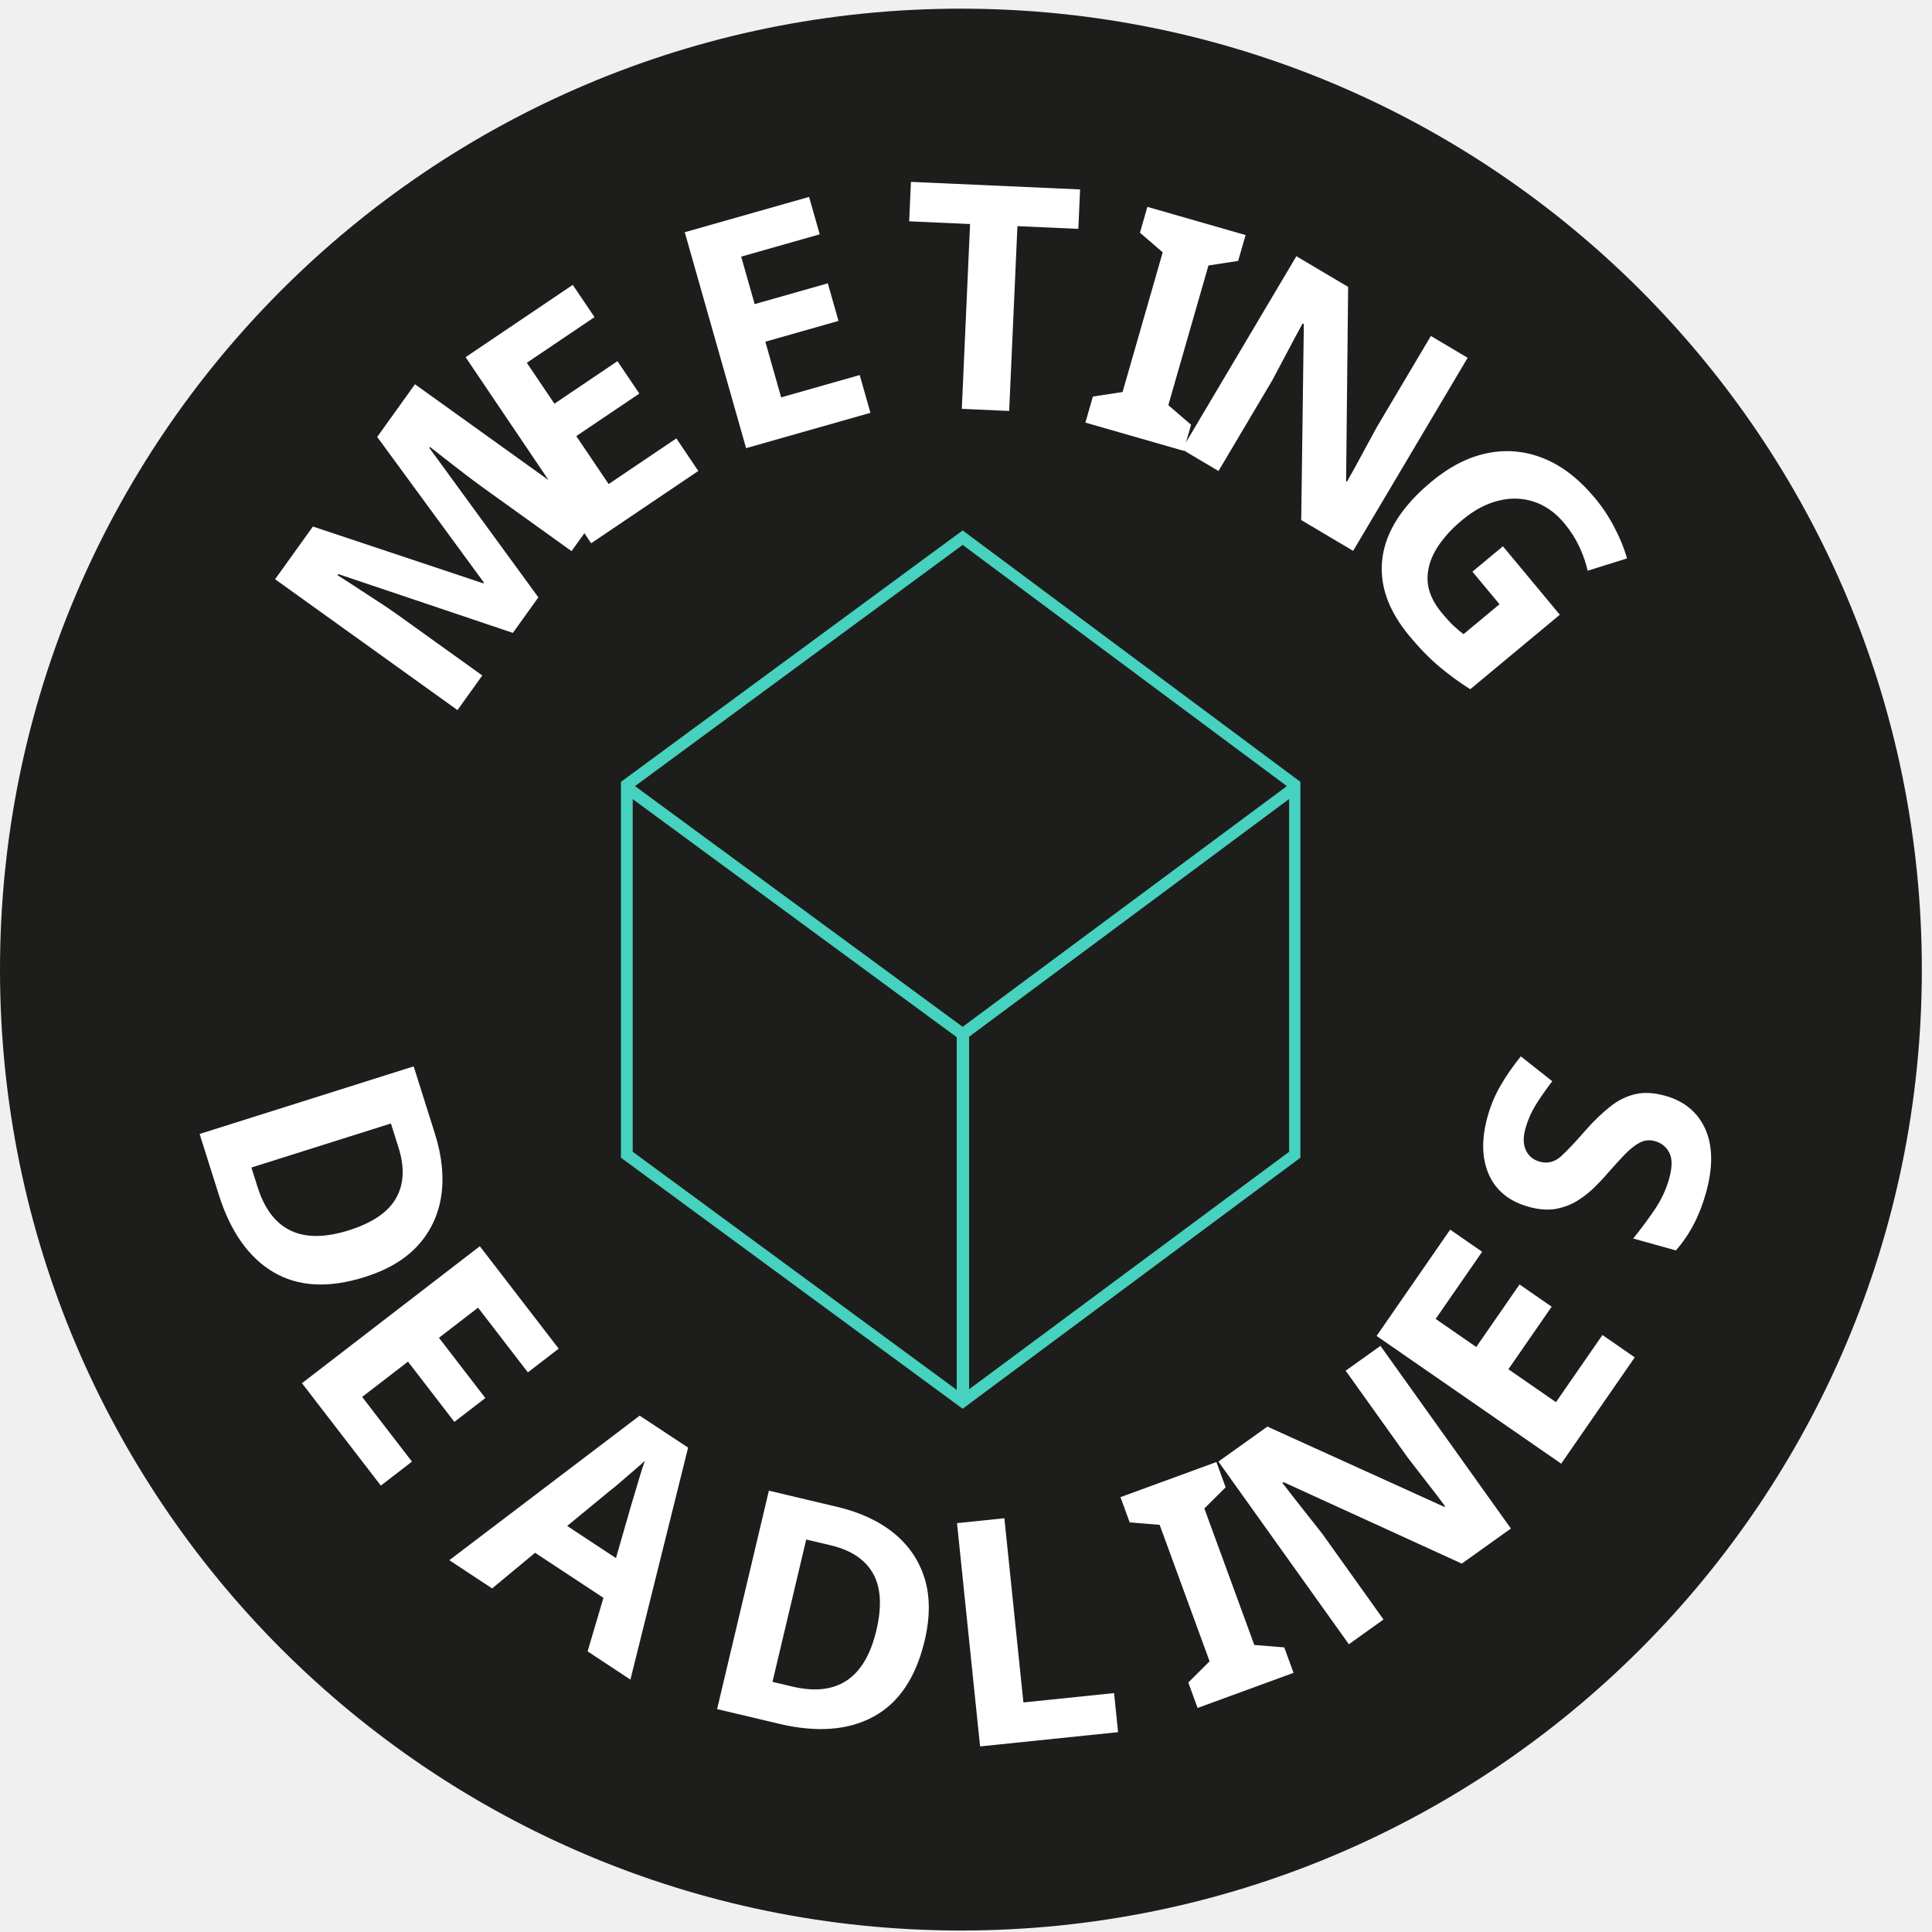
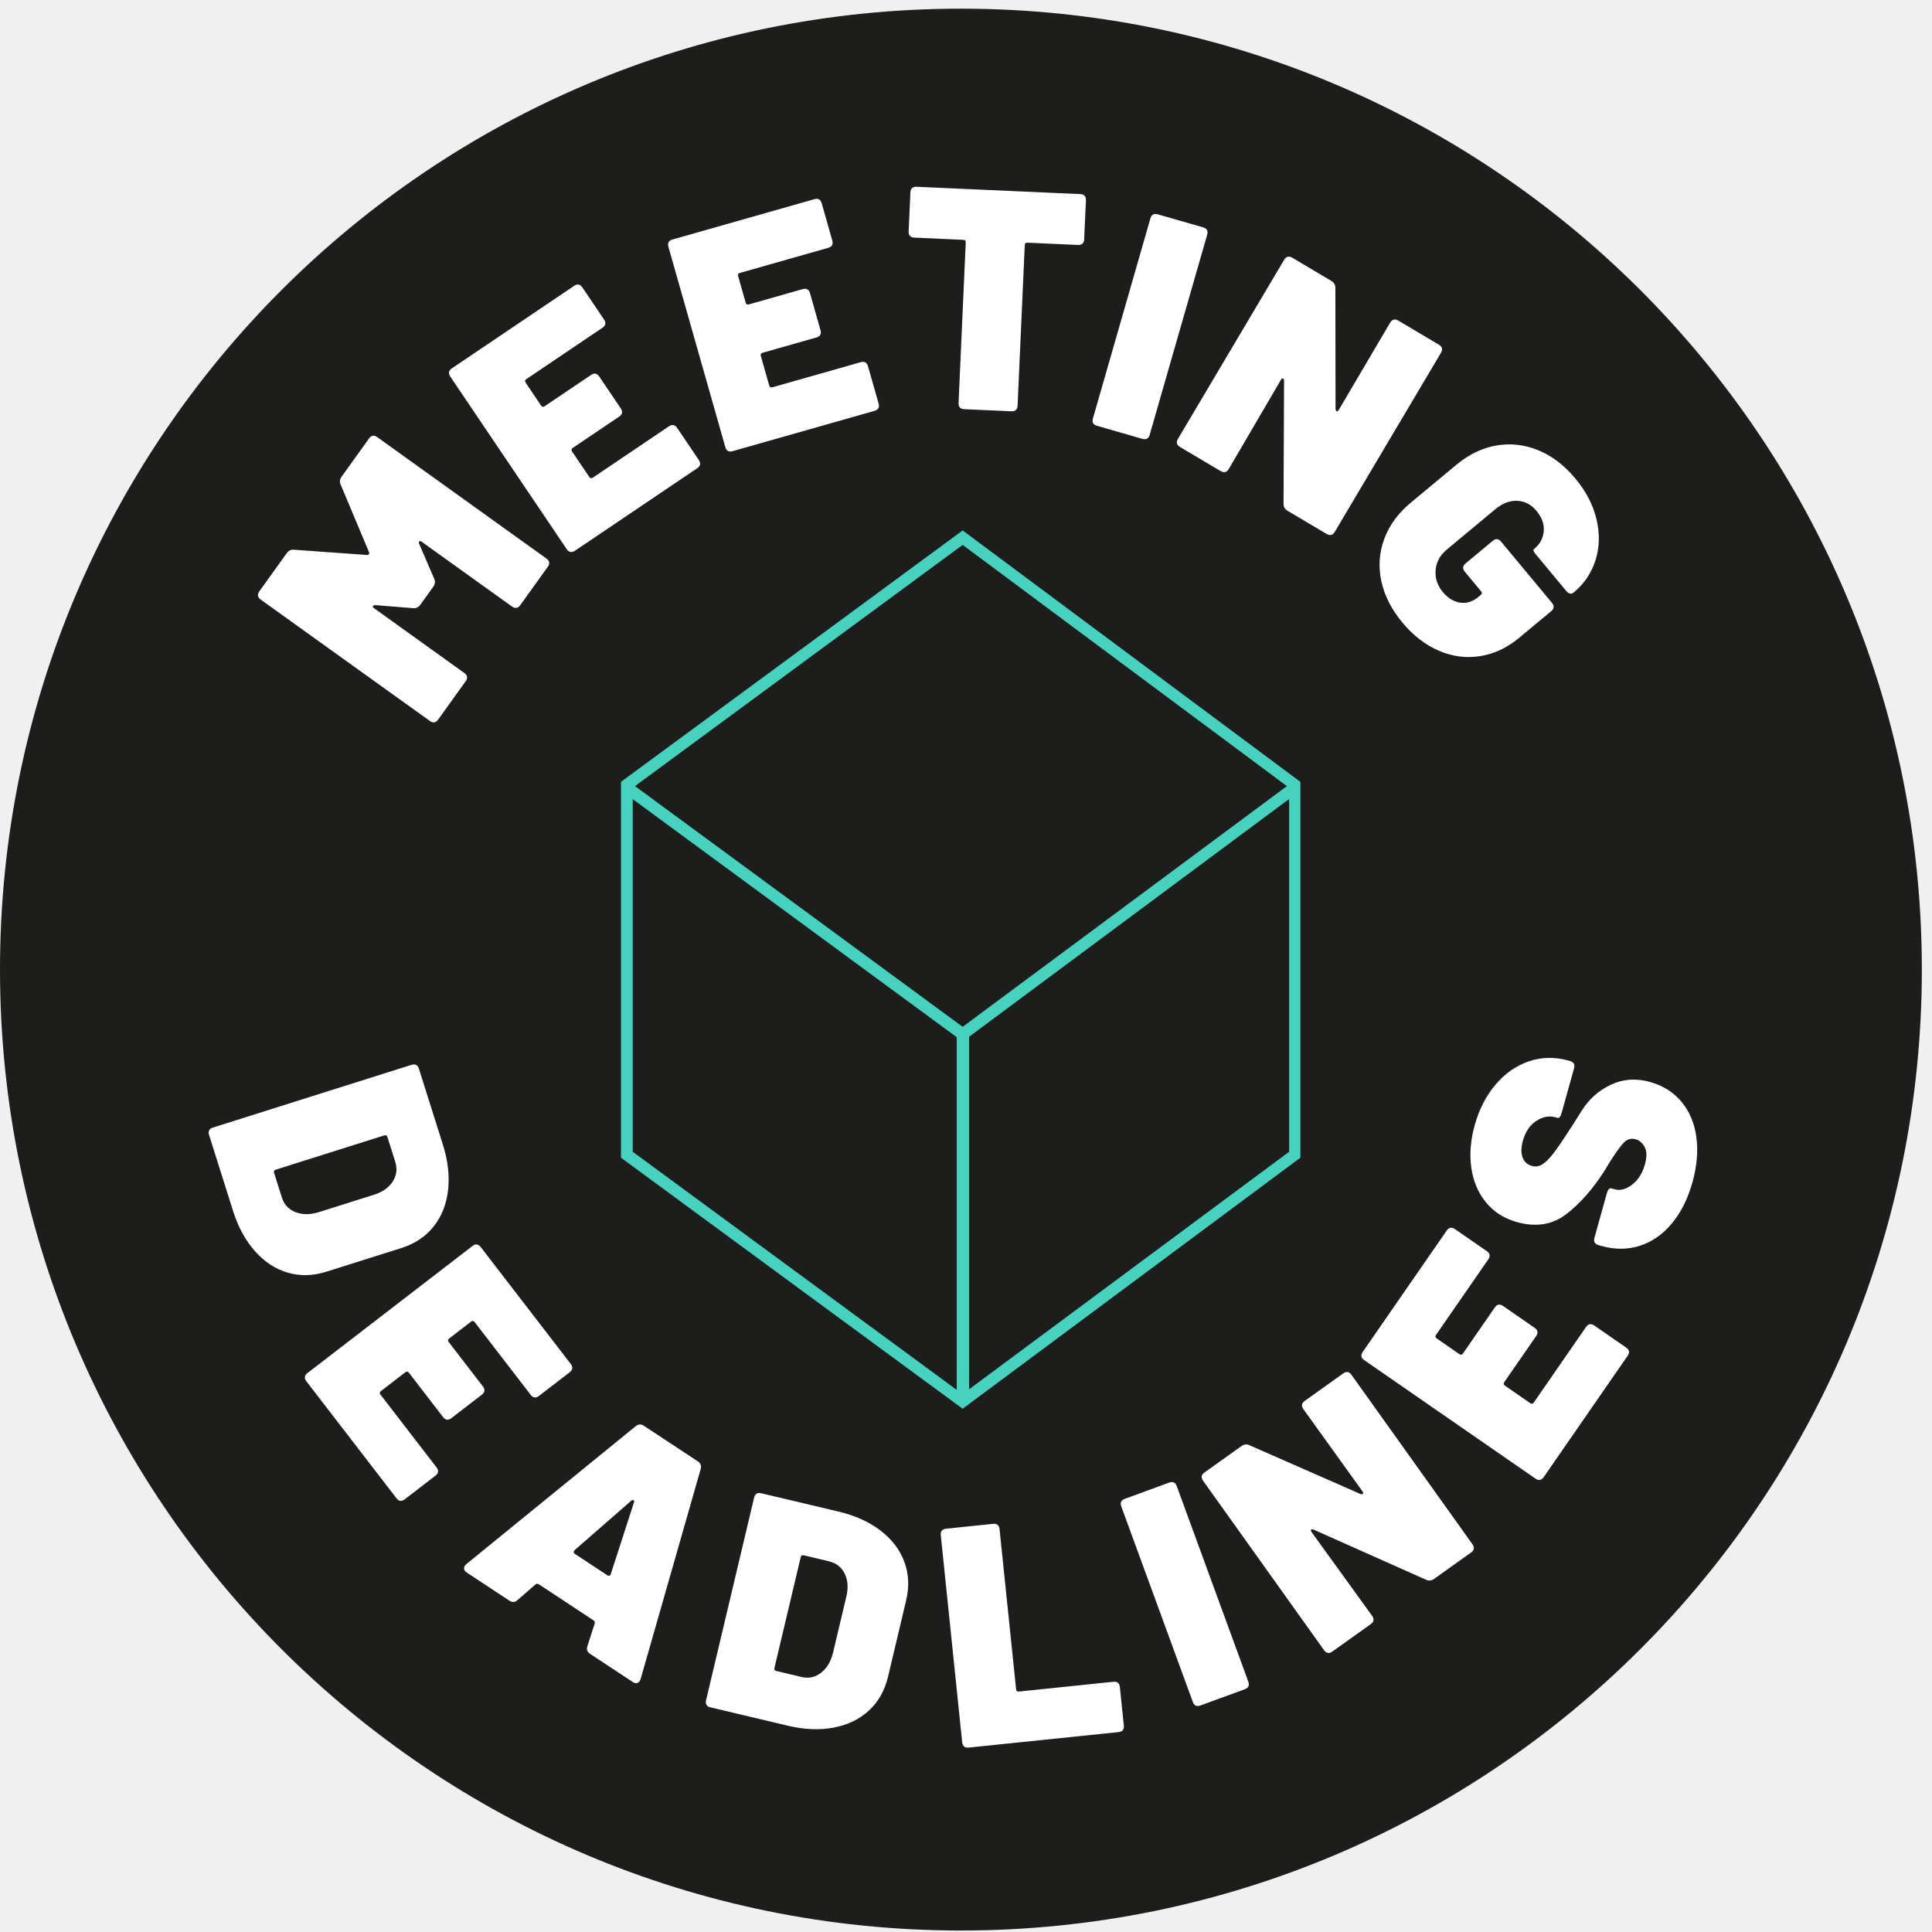
- <svg xmlns="http://www.w3.org/2000/svg" width="156px" height="156px" viewBox="0 0 156 156" version="1.1">
+ <svg xmlns="http://www.w3.org/2000/svg" xmlns:xlink="http://www.w3.org/1999/xlink" width="156px" height="156px" viewBox="0 0 156 156" version="1.1">
+   <defs>
+     <path d="M24.996,55.642 C24.674,55.642 24.513,55.481 24.513,55.159 L24.513,38.354 C24.513,38.032 24.674,37.871 24.996,37.871 L28.778,37.871 C29.049,37.871 29.244,37.981 29.362,38.201 L32.434,43.202 C32.468,43.27 32.518,43.304 32.586,43.304 C32.654,43.304 32.705,43.27 32.738,43.202 L35.81,38.201 C35.929,37.981 36.123,37.871 36.394,37.871 L40.177,37.871 C40.498,37.871 40.659,38.032 40.659,38.354 L40.659,55.159 C40.659,55.481 40.498,55.642 40.177,55.642 L36.369,55.642 C36.047,55.642 35.886,55.481 35.886,55.159 L35.886,46.198 C35.886,46.096 35.857,46.037 35.797,46.02 C35.738,46.003 35.683,46.037 35.632,46.122 L34.059,48.737 C33.94,48.957 33.745,49.067 33.475,49.067 L31.698,49.067 C31.427,49.067 31.232,48.957 31.114,48.737 L29.54,46.122 C29.489,46.054 29.438,46.02 29.388,46.02 C29.32,46.02 29.286,46.08 29.286,46.198 L29.286,55.159 C29.286,55.481 29.125,55.642 28.804,55.642 L24.996,55.642 Z" id="path-1" />
+     <path d="M52.827,28.494 C52.827,28.816 52.667,28.977 52.345,28.977 L44.932,28.977 C44.797,28.977 44.729,29.044 44.729,29.18 L44.729,31.414 C44.729,31.549 44.797,31.617 44.932,31.617 L49.451,31.617 C49.773,31.617 49.933,31.778 49.933,32.099 L49.933,35.196 C49.933,35.518 49.773,35.679 49.451,35.679 L44.932,35.679 C44.797,35.679 44.729,35.746 44.729,35.882 L44.729,38.369 C44.729,38.505 44.797,38.573 44.932,38.573 L52.345,38.573 C52.667,38.573 52.827,38.733 52.827,39.055 L52.827,42.177 C52.827,42.499 52.667,42.66 52.345,42.66 L40.439,42.66 C40.118,42.66 39.957,42.499 39.957,42.177 L39.957,25.372 C39.957,25.05 40.118,24.89 40.439,24.89 L52.345,24.89 C52.667,24.89 52.827,25.05 52.827,25.372 L52.827,28.494 Z" id="path-2" />
+     <path d="M68.892,20.976 C68.892,21.297 68.732,21.458 68.41,21.458 L60.997,21.458 C60.862,21.458 60.794,21.526 60.794,21.661 L60.794,23.895 C60.794,24.03 60.862,24.098 60.997,24.098 L65.516,24.098 C65.838,24.098 65.998,24.259 65.998,24.58 L65.998,27.678 C65.998,27.999 65.838,28.16 65.516,28.16 L60.997,28.16 C60.862,28.16 60.794,28.228 60.794,28.363 L60.794,30.851 C60.794,30.986 60.862,31.054 60.997,31.054 L68.41,31.054 C68.732,31.054 68.892,31.215 68.892,31.536 L68.892,34.659 C68.892,34.98 68.732,35.141 68.41,35.141 L56.504,35.141 C56.182,35.141 56.022,34.98 56.022,34.659 L56.022,17.853 C56.022,17.532 56.182,17.371 56.504,17.371 L68.41,17.371 C68.732,17.371 68.892,17.532 68.892,17.853 L68.892,20.976 Z" id="path-3" />
+     <path d="M86.834,15.367 C87.156,15.367 87.316,15.528 87.316,15.849 L87.316,18.997 C87.316,19.319 87.156,19.48 86.834,19.48 L82.747,19.48 C82.612,19.48 82.544,19.547 82.544,19.683 L82.544,32.655 C82.544,32.977 82.383,33.137 82.061,33.137 L78.254,33.137 C77.932,33.137 77.771,32.977 77.771,32.655 L77.771,19.683 C77.771,19.547 77.704,19.48 77.568,19.48 L73.608,19.48 C73.286,19.48 73.126,19.319 73.126,18.997 L73.126,15.849 C73.126,15.528 73.286,15.367 73.608,15.367 L86.834,15.367 Z" id="path-4" />
+     <path d="M90.958,35.255 C90.636,35.255 90.475,35.095 90.475,34.773 L90.475,17.967 C90.475,17.646 90.636,17.485 90.958,17.485 L94.766,17.485 C95.087,17.485 95.248,17.646 95.248,17.967 L95.248,34.773 C95.248,35.095 95.087,35.255 94.766,35.255 L90.958,35.255 Z" id="path-5" />
+     <path d="M98.852,40.848 C98.531,40.848 98.37,40.687 98.37,40.365 L98.37,23.56 C98.37,23.238 98.531,23.077 98.852,23.077 L102.508,23.077 C102.779,23.077 102.973,23.187 103.092,23.407 L108.093,31.81 C108.144,31.878 108.194,31.912 108.245,31.912 C108.313,31.912 108.347,31.852 108.347,31.734 L108.321,23.56 C108.321,23.238 108.482,23.077 108.804,23.077 L112.612,23.077 C112.933,23.077 113.094,23.238 113.094,23.56 L113.094,40.365 C113.094,40.687 112.933,40.848 112.612,40.848 L108.956,40.848 C108.685,40.848 108.491,40.738 108.372,40.518 L103.346,31.962 C103.295,31.878 103.24,31.84 103.181,31.848 C103.121,31.857 103.092,31.912 103.092,32.013 L103.143,40.365 C103.143,40.687 102.982,40.848 102.66,40.848 L98.852,40.848 Z" id="path-6" />
+     <path d="M120.226,53.533 C118.838,53.533 117.616,53.254 116.558,52.696 C115.5,52.137 114.679,51.35 114.095,50.335 C113.512,49.319 113.22,48.152 113.22,46.832 L113.22,42.034 C113.22,40.714 113.512,39.55 114.095,38.543 C114.679,37.536 115.5,36.753 116.558,36.195 C117.616,35.636 118.838,35.357 120.226,35.357 C121.58,35.357 122.79,35.624 123.856,36.157 C124.923,36.69 125.748,37.413 126.331,38.327 C126.915,39.241 127.207,40.24 127.207,41.323 C127.207,41.594 127.046,41.729 126.725,41.729 L122.942,41.729 C122.621,41.729 122.46,41.687 122.46,41.602 L122.46,41.5 C122.46,40.942 122.261,40.46 121.864,40.053 C121.466,39.647 120.92,39.444 120.226,39.444 C119.549,39.444 119.008,39.668 118.601,40.117 C118.195,40.565 117.992,41.162 117.992,41.907 L117.992,46.984 C117.992,47.712 118.225,48.304 118.69,48.761 C119.156,49.218 119.735,49.446 120.429,49.446 C121.055,49.446 121.567,49.273 121.965,48.926 C122.363,48.579 122.562,48.101 122.562,47.492 L122.562,47.238 C122.562,47.102 122.494,47.035 122.359,47.035 L120.302,47.035 C119.981,47.035 119.82,46.874 119.82,46.552 L119.82,43.709 C119.82,43.388 119.981,43.227 120.302,43.227 L126.725,43.227 C127.046,43.227 127.207,43.388 127.207,43.709 L127.207,47.085 C127.207,48.338 126.915,49.455 126.331,50.436 C125.748,51.418 124.927,52.18 123.869,52.721 C122.811,53.263 121.597,53.533 120.226,53.533 Z" id="path-7" />
+     <path d="M20.848,104.006 C20.526,104.006 20.365,103.845 20.365,103.523 L20.365,86.718 C20.365,86.396 20.526,86.235 20.848,86.235 L27.27,86.235 C28.641,86.235 29.856,86.472 30.913,86.946 C31.971,87.42 32.788,88.089 33.363,88.952 C33.938,89.815 34.226,90.813 34.226,91.947 L34.226,98.294 C34.226,99.428 33.938,100.426 33.363,101.289 C32.788,102.152 31.971,102.821 30.913,103.295 C29.856,103.769 28.641,104.006 27.27,104.006 L20.848,104.006 Z M25.138,99.715 C25.138,99.851 25.206,99.918 25.341,99.918 L27.448,99.918 C28.023,99.918 28.497,99.694 28.87,99.246 C29.242,98.797 29.437,98.209 29.454,97.481 L29.454,92.76 C29.454,92.032 29.267,91.444 28.895,90.995 C28.523,90.547 28.032,90.323 27.423,90.323 L25.341,90.323 C25.206,90.323 25.138,90.39 25.138,90.526 L25.138,99.715 Z" id="path-8" />
+     <path d="M41.85,105.555 C41.85,105.877 41.689,106.038 41.367,106.038 L33.955,106.038 C33.819,106.038 33.752,106.105 33.752,106.241 L33.752,108.475 C33.752,108.61 33.819,108.678 33.955,108.678 L38.473,108.678 C38.795,108.678 38.956,108.839 38.956,109.16 L38.956,112.257 C38.956,112.579 38.795,112.74 38.473,112.74 L33.955,112.74 C33.819,112.74 33.752,112.807 33.752,112.943 L33.752,115.43 C33.752,115.566 33.819,115.634 33.955,115.634 L41.367,115.634 C41.689,115.634 41.85,115.794 41.85,116.116 L41.85,119.238 C41.85,119.56 41.689,119.721 41.367,119.721 L29.461,119.721 C29.14,119.721 28.979,119.56 28.979,119.238 L28.979,102.433 C28.979,102.111 29.14,101.951 29.461,101.951 L41.367,101.951 C41.689,101.951 41.85,102.111 41.85,102.433 L41.85,105.555 Z" id="path-9" />
+     <path d="M53.188,132.861 C52.9,132.861 52.723,132.726 52.655,132.455 L52.147,130.627 C52.113,130.509 52.037,130.449 51.919,130.449 L46.639,130.449 C46.52,130.449 46.444,130.509 46.41,130.627 L45.902,132.455 C45.835,132.726 45.657,132.861 45.369,132.861 L41.257,132.861 C41.087,132.861 40.965,132.81 40.889,132.709 C40.812,132.607 40.8,132.472 40.851,132.303 L46.131,115.497 C46.215,115.226 46.393,115.091 46.664,115.091 L51.893,115.091 C52.164,115.091 52.342,115.226 52.427,115.497 L57.707,132.303 C57.724,132.353 57.732,132.413 57.732,132.48 C57.732,132.734 57.588,132.861 57.301,132.861 L53.188,132.861 Z M47.527,126.616 C47.527,126.735 47.586,126.794 47.705,126.794 L50.853,126.794 C50.92,126.794 50.971,126.773 51.005,126.73 C51.039,126.688 51.047,126.633 51.03,126.565 L49.406,120.701 C49.389,120.617 49.351,120.574 49.291,120.574 C49.232,120.574 49.186,120.617 49.152,120.701 L47.527,126.565 L47.527,126.616 Z" id="path-10" />
+     <path d="M59.246,139.591 C58.924,139.591 58.763,139.43 58.763,139.109 L58.763,122.303 C58.763,121.982 58.924,121.821 59.246,121.821 L65.668,121.821 C67.039,121.821 68.254,122.058 69.311,122.532 C70.369,123.006 71.186,123.674 71.761,124.537 C72.337,125.4 72.624,126.399 72.624,127.533 L72.624,133.879 C72.624,135.013 72.337,136.012 71.761,136.875 C71.186,137.738 70.369,138.406 69.311,138.88 C68.254,139.354 67.039,139.591 65.668,139.591 L59.246,139.591 Z M63.536,135.301 C63.536,135.436 63.604,135.504 63.739,135.504 L65.846,135.504 C66.422,135.504 66.895,135.28 67.268,134.831 C67.64,134.383 67.835,133.795 67.852,133.067 L67.852,128.345 C67.852,127.617 67.666,127.029 67.293,126.581 C66.921,126.132 66.43,125.908 65.821,125.908 L63.739,125.908 C63.604,125.908 63.536,125.976 63.536,126.111 L63.536,135.301 Z" id="path-11" />
+     <path d="M77.275,140.532 C76.953,140.532 76.792,140.371 76.792,140.05 L76.792,123.244 C76.792,122.923 76.953,122.762 77.275,122.762 L81.083,122.762 C81.404,122.762 81.565,122.923 81.565,123.244 L81.565,136.242 C81.565,136.377 81.633,136.445 81.768,136.445 L89.435,136.445 C89.756,136.445 89.917,136.606 89.917,136.927 L89.917,140.05 C89.917,140.371 89.756,140.532 89.435,140.532 L77.275,140.532 Z" id="path-12" />
+     <path d="M93.763,137.596 C93.441,137.596 93.28,137.435 93.28,137.114 L93.28,120.308 C93.28,119.987 93.441,119.826 93.763,119.826 L97.571,119.826 C97.892,119.826 98.053,119.987 98.053,120.308 L98.053,137.114 C98.053,137.435 97.892,137.596 97.571,137.596 L93.763,137.596 Z" id="path-13" />
+     <path d="M101.138,131.012 C100.817,131.012 100.656,130.852 100.656,130.53 L100.656,113.724 C100.656,113.403 100.817,113.242 101.138,113.242 L104.794,113.242 C105.065,113.242 105.259,113.352 105.378,113.572 L110.379,121.975 C110.43,122.043 110.481,122.076 110.531,122.076 C110.599,122.076 110.633,122.017 110.633,121.899 L110.607,113.724 C110.607,113.403 110.768,113.242 111.09,113.242 L114.898,113.242 C115.219,113.242 115.38,113.403 115.38,113.724 L115.38,130.53 C115.38,130.852 115.219,131.012 114.898,131.012 L111.242,131.012 C110.971,131.012 110.777,130.902 110.658,130.682 L105.632,122.127 C105.581,122.043 105.526,122.004 105.467,122.013 C105.408,122.021 105.378,122.076 105.378,122.178 L105.429,130.53 C105.429,130.852 105.268,131.012 104.946,131.012 L101.138,131.012 Z" id="path-14" />
+     <path d="M127.165,104.037 C127.165,104.359 127.004,104.519 126.682,104.519 L119.27,104.519 C119.134,104.519 119.067,104.587 119.067,104.723 L119.067,106.956 C119.067,107.092 119.134,107.16 119.27,107.16 L123.788,107.16 C124.11,107.16 124.271,107.32 124.271,107.642 L124.271,110.739 C124.271,111.061 124.11,111.221 123.788,111.221 L119.27,111.221 C119.134,111.221 119.067,111.289 119.067,111.424 L119.067,113.912 C119.067,114.048 119.134,114.115 119.27,114.115 L126.682,114.115 C127.004,114.115 127.165,114.276 127.165,114.598 L127.165,117.72 C127.165,118.042 127.004,118.203 126.682,118.203 L114.776,118.203 C114.455,118.203 114.294,118.042 114.294,117.72 L114.294,100.915 C114.294,100.593 114.455,100.432 114.776,100.432 L126.682,100.432 C127.004,100.432 127.165,100.593 127.165,100.915 L127.165,104.037 Z" id="path-15" />
+     <path d="M127.923,102.134 C126.552,102.134 125.342,101.901 124.293,101.436 C123.243,100.97 122.431,100.306 121.856,99.443 C121.28,98.58 120.993,97.581 120.993,96.447 L120.993,96.193 C120.993,95.872 121.153,95.711 121.475,95.711 L125.207,95.711 C125.528,95.711 125.689,95.796 125.689,95.965 L125.689,96.244 C125.689,96.701 125.934,97.116 126.425,97.488 C126.916,97.861 127.534,98.047 128.278,98.047 C128.904,98.047 129.353,97.916 129.624,97.653 C129.895,97.391 130.03,97.099 130.03,96.777 C130.03,96.405 129.861,96.126 129.522,95.94 C129.184,95.753 128.566,95.525 127.669,95.254 L126.933,95.051 C125.257,94.543 123.853,93.866 122.719,93.02 C121.585,92.174 121.018,90.947 121.018,89.339 C121.018,88.273 121.306,87.33 121.881,86.509 C122.456,85.688 123.248,85.057 124.255,84.617 C125.262,84.177 126.391,83.957 127.644,83.957 C128.964,83.957 130.161,84.203 131.236,84.694 C132.31,85.184 133.157,85.878 133.774,86.775 C134.392,87.672 134.701,88.696 134.701,89.847 L134.701,89.974 C134.701,90.295 134.54,90.456 134.219,90.456 L130.487,90.456 C130.165,90.456 130.005,90.389 130.005,90.253 L130.005,90.05 C130.005,89.542 129.776,89.081 129.319,88.667 C128.862,88.252 128.244,88.045 127.466,88.045 C126.924,88.045 126.497,88.155 126.184,88.375 C125.871,88.595 125.714,88.899 125.714,89.288 C125.714,89.593 125.829,89.851 126.057,90.063 C126.286,90.274 126.637,90.477 127.111,90.672 C127.584,90.867 128.312,91.116 129.294,91.421 C129.429,91.472 130.026,91.654 131.083,91.967 C132.141,92.28 133.025,92.847 133.736,93.668 C134.447,94.488 134.803,95.483 134.803,96.65 C134.803,97.75 134.515,98.715 133.939,99.544 C133.364,100.374 132.556,101.013 131.515,101.461 C130.474,101.91 129.277,102.134 127.923,102.134 Z" id="path-16" />
+   </defs>
  <g id="Page-1" stroke="none" stroke-width="1" fill="none" fill-rule="evenodd">
-     <g id="badge-2">
+     <g id="Group">
      <circle id="Oval" fill="#1D1D1B" cx="77.59" cy="78.29" r="77.59" />
-       <text id="M" fill="#FFFFFF" transform="translate(33.02335, 45.6416) rotate(-54.34) translate(-33.02335, -45.6416) " font-family="Barlow-Black, Barlow" font-size="25.386" font-weight="700">
-         <tspan x="23.523" y="55.642">M</tspan>
-       </text>
-       <text id="E" fill="#FFFFFF" transform="translate(46.485, 32.67) rotate(-34.00749) translate(-46.485, -32.67) " font-family="Barlow-Black, Barlow" font-size="25.386" font-weight="700">
-         <tspan x="38.976" y="42.651">E</tspan>
-       </text>
-       <text id="E" fill="#FFFFFF" transform="translate(62.53162, 25.14102) rotate(-15.86) translate(-62.53162, -25.14102) " font-family="Barlow-Black, Barlow" font-size="25.386" font-weight="700">
-         <tspan x="55.032" y="35.141">E</tspan>
-       </text>
-       <text id="T" fill="#FFFFFF" transform="translate(80.66867, 23.13731) rotate(2.56) translate(-80.66867, -23.13731) " font-family="Barlow-Black, Barlow" font-size="25.386" font-weight="700">
-         <tspan x="72.669" y="33.137">T</tspan>
-       </text>
-       <text id="I" fill="#FFFFFF" transform="translate(92.98532, 25.25532) rotate(16.03) translate(-92.98532, -25.25532) " font-family="Barlow-Black, Barlow" font-size="25.386" font-weight="700">
-         <tspan x="89.485" y="35.255">I</tspan>
-       </text>
-       <text id="N" fill="#FFFFFF" transform="translate(105.88, 30.845) rotate(30.66893) translate(-105.88, -30.845) " font-family="Barlow-Black, Barlow" font-size="25.386" font-weight="700">
-         <tspan x="97.381" y="40.847">N</tspan>
-       </text>
-       <text id="G" fill="#FFFFFF" transform="translate(120.45, 43.35) rotate(50.2677) translate(-120.45, -43.35) " font-family="Barlow-Black, Barlow" font-size="25.386" font-weight="700">
-         <tspan x="112.44" y="53.331">G</tspan>
-       </text>
-       <text id="D" fill="#FFFFFF" transform="translate(27.42, 93.96) rotate(72.47443) translate(-27.42, -93.96) " font-family="Barlow-Black, Barlow" font-size="25.386" font-weight="700">
-         <tspan x="19.45" y="104.016">D</tspan>
-       </text>
-       <text id="E" fill="#FFFFFF" transform="translate(35.48898, 109.7207) rotate(52.4) translate(-35.48898, -109.7207) " font-family="Barlow-Black, Barlow" font-size="25.386" font-weight="700">
-         <tspan x="27.989" y="119.721">E</tspan>
-       </text>
-       <text id="A" fill="#FFFFFF" transform="translate(49.71586, 122.8611) rotate(33.4) translate(-49.71586, -122.8611) " font-family="Barlow-Black, Barlow" font-size="25.386" font-weight="700">
-         <tspan x="40.216" y="132.861">A</tspan>
-       </text>
-       <text id="D" fill="#FFFFFF" transform="translate(65.76, 129.54) rotate(13.33925) translate(-65.76, -129.54) " font-family="Barlow-Black, Barlow" font-size="25.386" font-weight="700">
-         <tspan x="57.785" y="139.587">D</tspan>
-       </text>
-       <text id="L" fill="#FFFFFF" transform="translate(83.30235, 130.532) rotate(-5.9) translate(-83.30235, -130.532) " font-family="Barlow-Black, Barlow" font-size="25.386" font-weight="700">
-         <tspan x="75.802" y="140.532">L</tspan>
-       </text>
-       <text id="I" fill="#FFFFFF" transform="translate(95.79023, 127.5962) rotate(-20.1) translate(-95.79023, -127.5962) " font-family="Barlow-Black, Barlow" font-size="25.386" font-weight="700">
-         <tspan x="92.29" y="137.596">I</tspan>
-       </text>
-       <text id="N" fill="#FFFFFF" transform="translate(108.1661, 121.0123) rotate(-35.53) translate(-108.1661, -121.0123) " font-family="Barlow-Black, Barlow" font-size="25.386" font-weight="700">
-         <tspan x="99.666" y="131.012">N</tspan>
-       </text>
-       <text id="E" fill="#FFFFFF" transform="translate(120.804, 108.2025) rotate(-55.32) translate(-120.804, -108.2025) " font-family="Barlow-Black, Barlow" font-size="25.386" font-weight="700">
-         <tspan x="113.304" y="118.203">E</tspan>
-       </text>
-       <text id="S" fill="#FFFFFF" transform="translate(128.3325, 91.93073) rotate(-74.44) translate(-128.3325, -91.93073) " font-family="Barlow-Black, Barlow" font-size="25.386" font-weight="700">
-         <tspan x="120.332" y="101.931">S</tspan>
-       </text>
+       <g id="M" transform="translate(32.58613, 46.75651) rotate(-54.34) translate(-32.58613, -46.75651) ">
+         <use fill="#000000" xlink:href="#path-1" />
+         <use fill="#FFFFFF" xlink:href="#path-1" />
+       </g>
+       <g id="E" transform="translate(46.39215, 33.77462) rotate(-34.00749) translate(-46.39215, -33.77462) ">
+         <use fill="#000000" xlink:href="#path-2" />
+         <use fill="#FFFFFF" xlink:href="#path-2" />
+       </g>
+       <g id="E" transform="translate(62.45701, 26.25593) rotate(-15.86) translate(-62.45701, -26.25593) ">
+         <use fill="#000000" xlink:href="#path-3" />
+         <use fill="#FFFFFF" xlink:href="#path-3" />
+       </g>
+       <g id="T" transform="translate(80.221, 24.25222) rotate(2.56) translate(-80.221, -24.25222) ">
+         <use fill="#000000" xlink:href="#path-4" />
+         <use fill="#FFFFFF" xlink:href="#path-4" />
+       </g>
+       <g id="I" transform="translate(92.86165, 26.37023) rotate(16.03) translate(-92.86165, -26.37023) ">
+         <use fill="#000000" xlink:href="#path-5" />
+         <use fill="#FFFFFF" xlink:href="#path-5" />
+       </g>
+       <g id="N" transform="translate(105.7319, 31.9625) rotate(30.66893) translate(-105.7319, -31.9625) ">
+         <use fill="#000000" xlink:href="#path-6" />
+         <use fill="#FFFFFF" xlink:href="#path-6" />
+       </g>
+       <g id="G" transform="translate(120.2134, 44.44525) rotate(50.2677) translate(-120.2134, -44.44525) ">
+         <use fill="#000000" xlink:href="#path-7" />
+         <use fill="#FFFFFF" xlink:href="#path-7" />
+       </g>
+       <g id="D" transform="translate(27.29575, 95.12052) rotate(72.47443) translate(-27.29575, -95.12052) ">
+         <use fill="#000000" xlink:href="#path-8" />
+         <use fill="#FFFFFF" xlink:href="#path-8" />
+       </g>
+       <g id="E" transform="translate(35.4144, 110.8356) rotate(52.4) translate(-35.4144, -110.8356) ">
+         <use fill="#000000" xlink:href="#path-9" />
+         <use fill="#FFFFFF" xlink:href="#path-9" />
+       </g>
+       <g id="A" transform="translate(49.27614, 123.976) rotate(33.4) translate(-49.27614, -123.976) ">
+         <use fill="#000000" xlink:href="#path-10" />
+         <use fill="#FFFFFF" xlink:href="#path-10" />
+       </g>
+       <g id="D" transform="translate(65.69387, 130.7059) rotate(13.33925) translate(-65.69387, -130.7059) ">
+         <use fill="#000000" xlink:href="#path-11" />
+         <use fill="#FFFFFF" xlink:href="#path-11" />
+       </g>
+       <g id="L" transform="translate(83.35469, 131.6469) rotate(-5.9) translate(-83.35469, -131.6469) ">
+         <use fill="#000000" xlink:href="#path-12" />
+         <use fill="#FFFFFF" xlink:href="#path-12" />
+       </g>
+       <g id="I" transform="translate(95.66657, 128.7111) rotate(-20.1) translate(-95.66657, -128.7111) ">
+         <use fill="#000000" xlink:href="#path-13" />
+         <use fill="#FFFFFF" xlink:href="#path-13" />
+       </g>
+       <g id="N" transform="translate(108.0181, 122.1272) rotate(-35.53) translate(-108.0181, -122.1272) ">
+         <use fill="#000000" xlink:href="#path-14" />
+         <use fill="#FFFFFF" xlink:href="#path-14" />
+       </g>
+       <g id="E" transform="translate(120.7294, 109.3174) rotate(-55.32) translate(-120.7294, -109.3174) ">
+         <use fill="#000000" xlink:href="#path-15" />
+         <use fill="#FFFFFF" xlink:href="#path-15" />
+       </g>
+       <g id="S" transform="translate(127.8975, 93.04561) rotate(-74.44) translate(-127.8975, -93.04561) ">
+         <use fill="#000000" xlink:href="#path-16" />
+         <use fill="#FFFFFF" xlink:href="#path-16" />
+       </g>
      <path d="M77.73,113.75 L50.14,93.48 L50.14,63.13 L50.33,62.99 L77.73,42.83 L105,63.13 L105,93.48 L77.73,113.75 Z M51.09,93 L77.72,112.57 L104.09,93 L104.09,63.61 L77.73,44 L51.09,63.61 L51.09,93 Z" id="Shape" fill="#46D2BE" fill-rule="nonzero" />
      <polygon id="Path" fill="#46D2BE" points="77.73 84.1 50.33 63.97 50.9 63.2 77.73 82.91 104.28 63.2 104.84 63.96" />
      <rect id="Rectangle" fill="#46D2BE" x="77.25" y="83.51" width="1" height="29.66" />
    </g>
  </g>
</svg>
